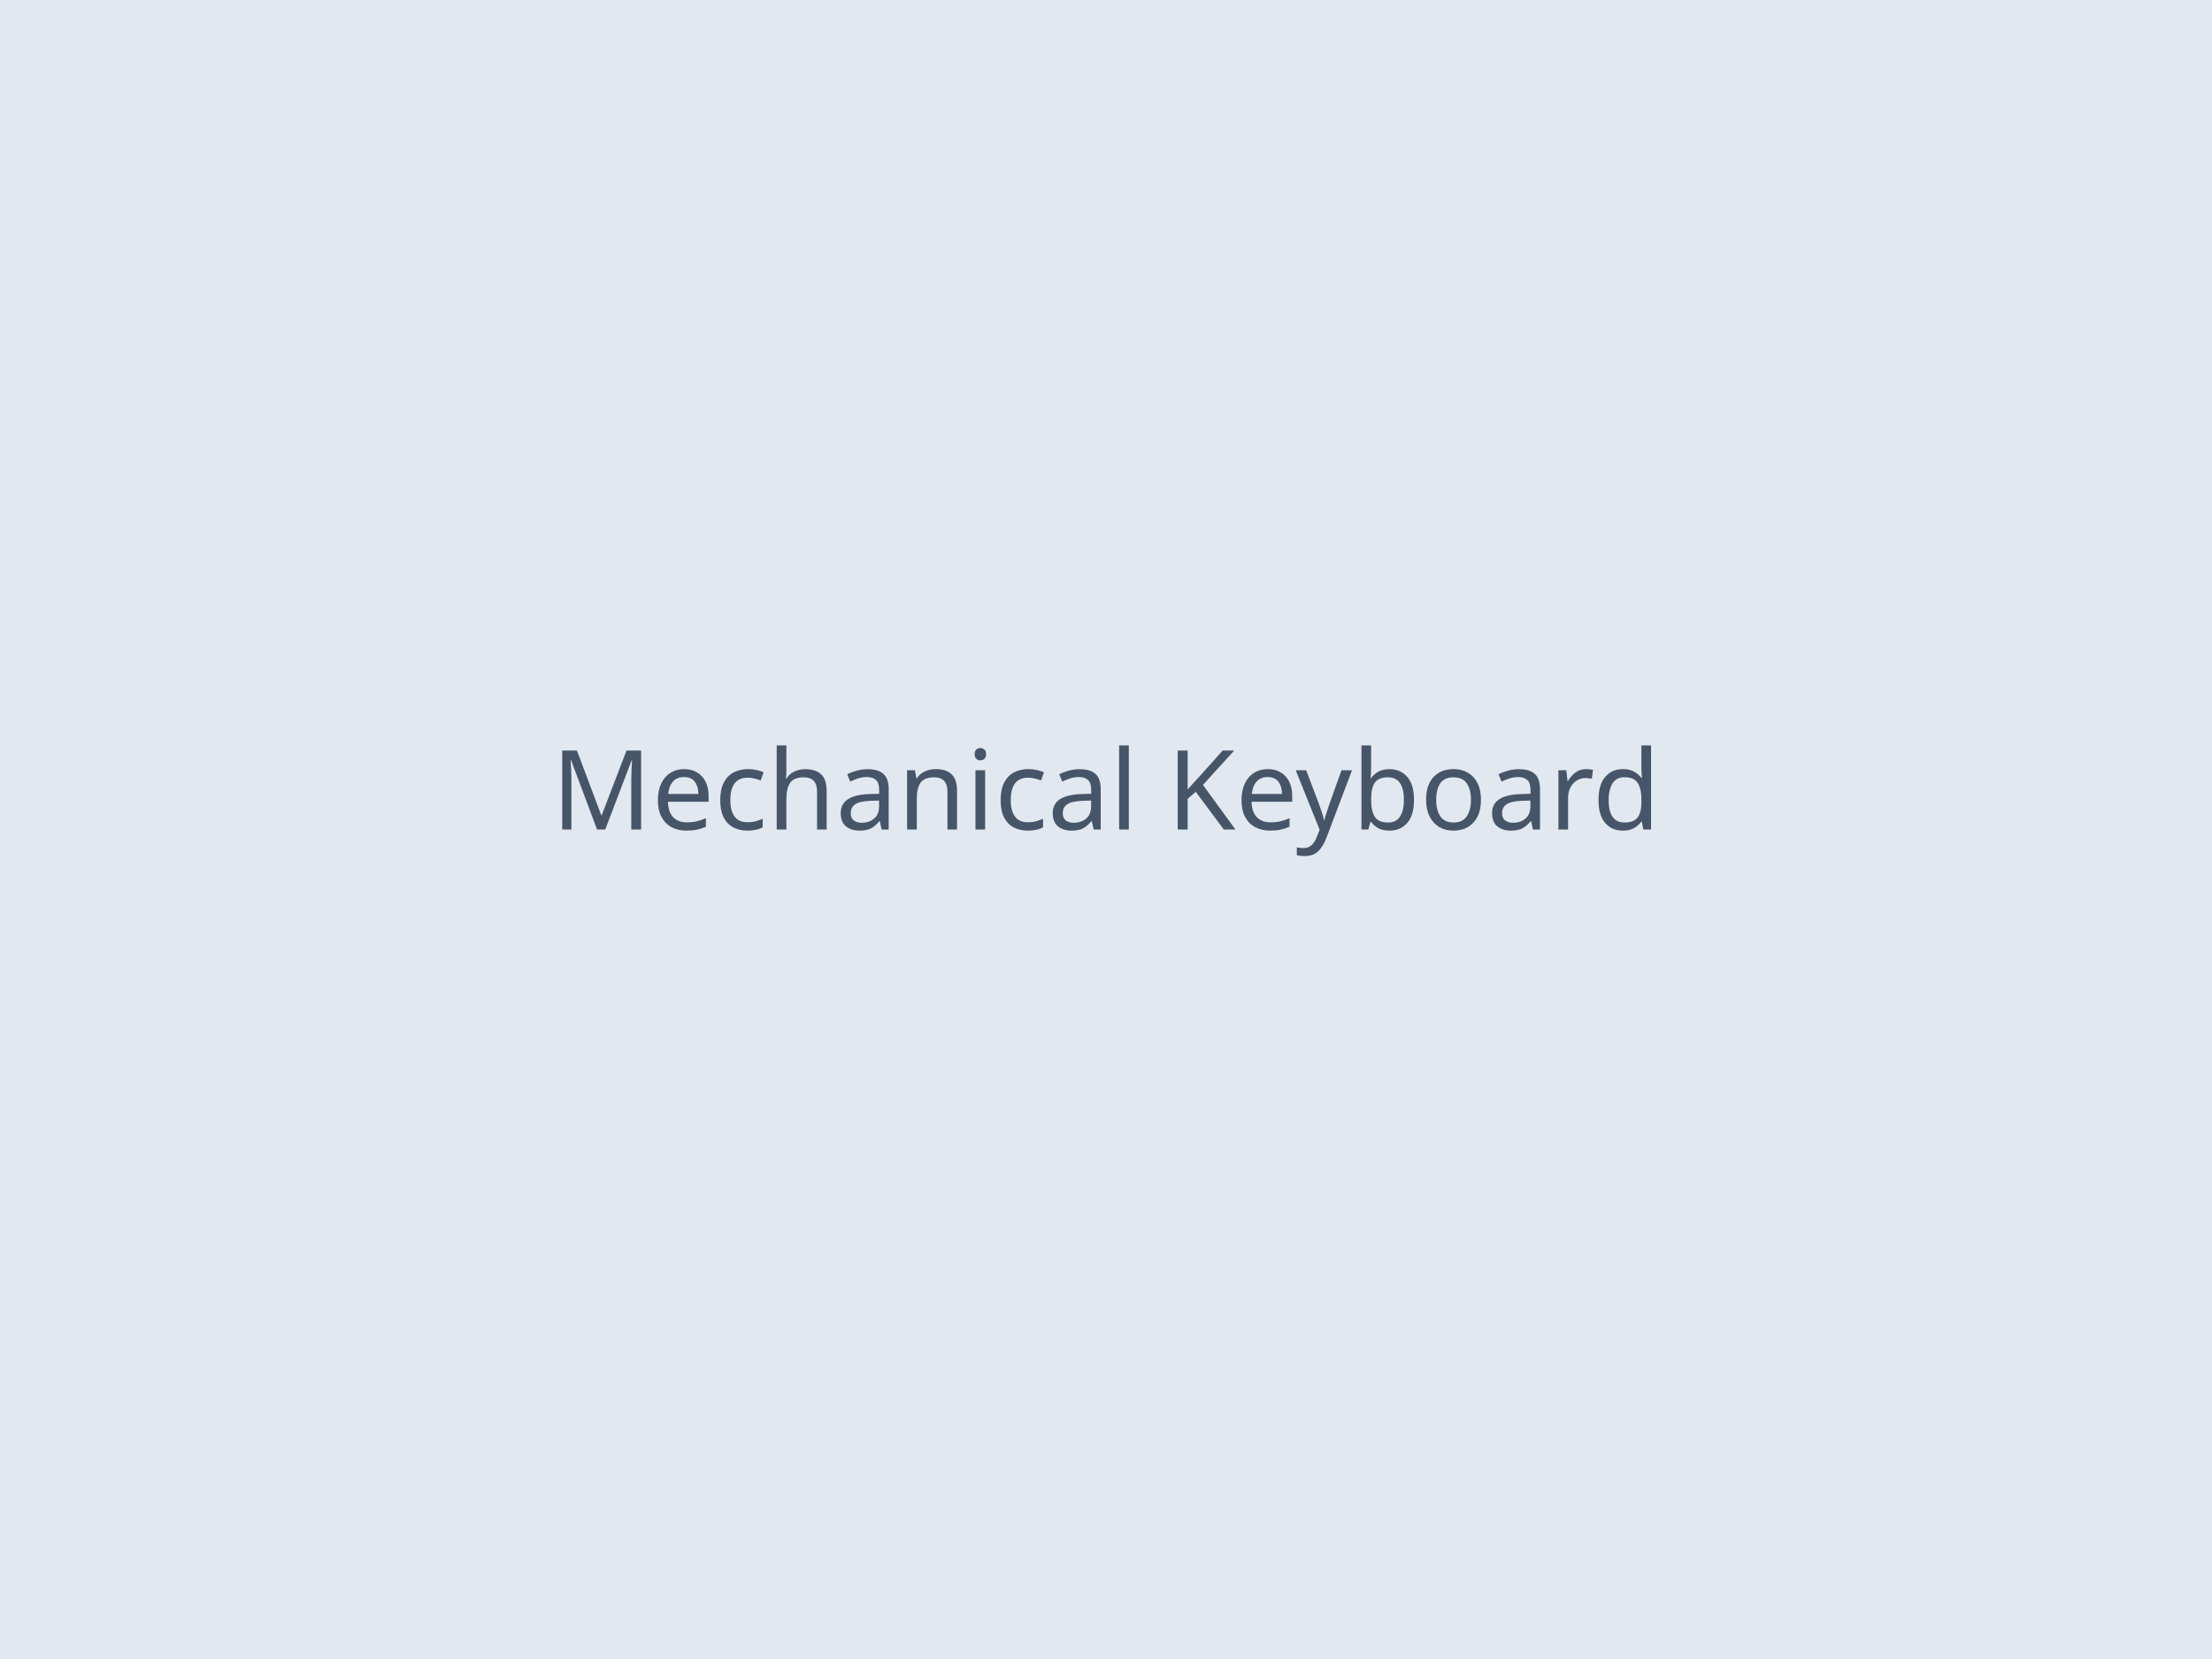
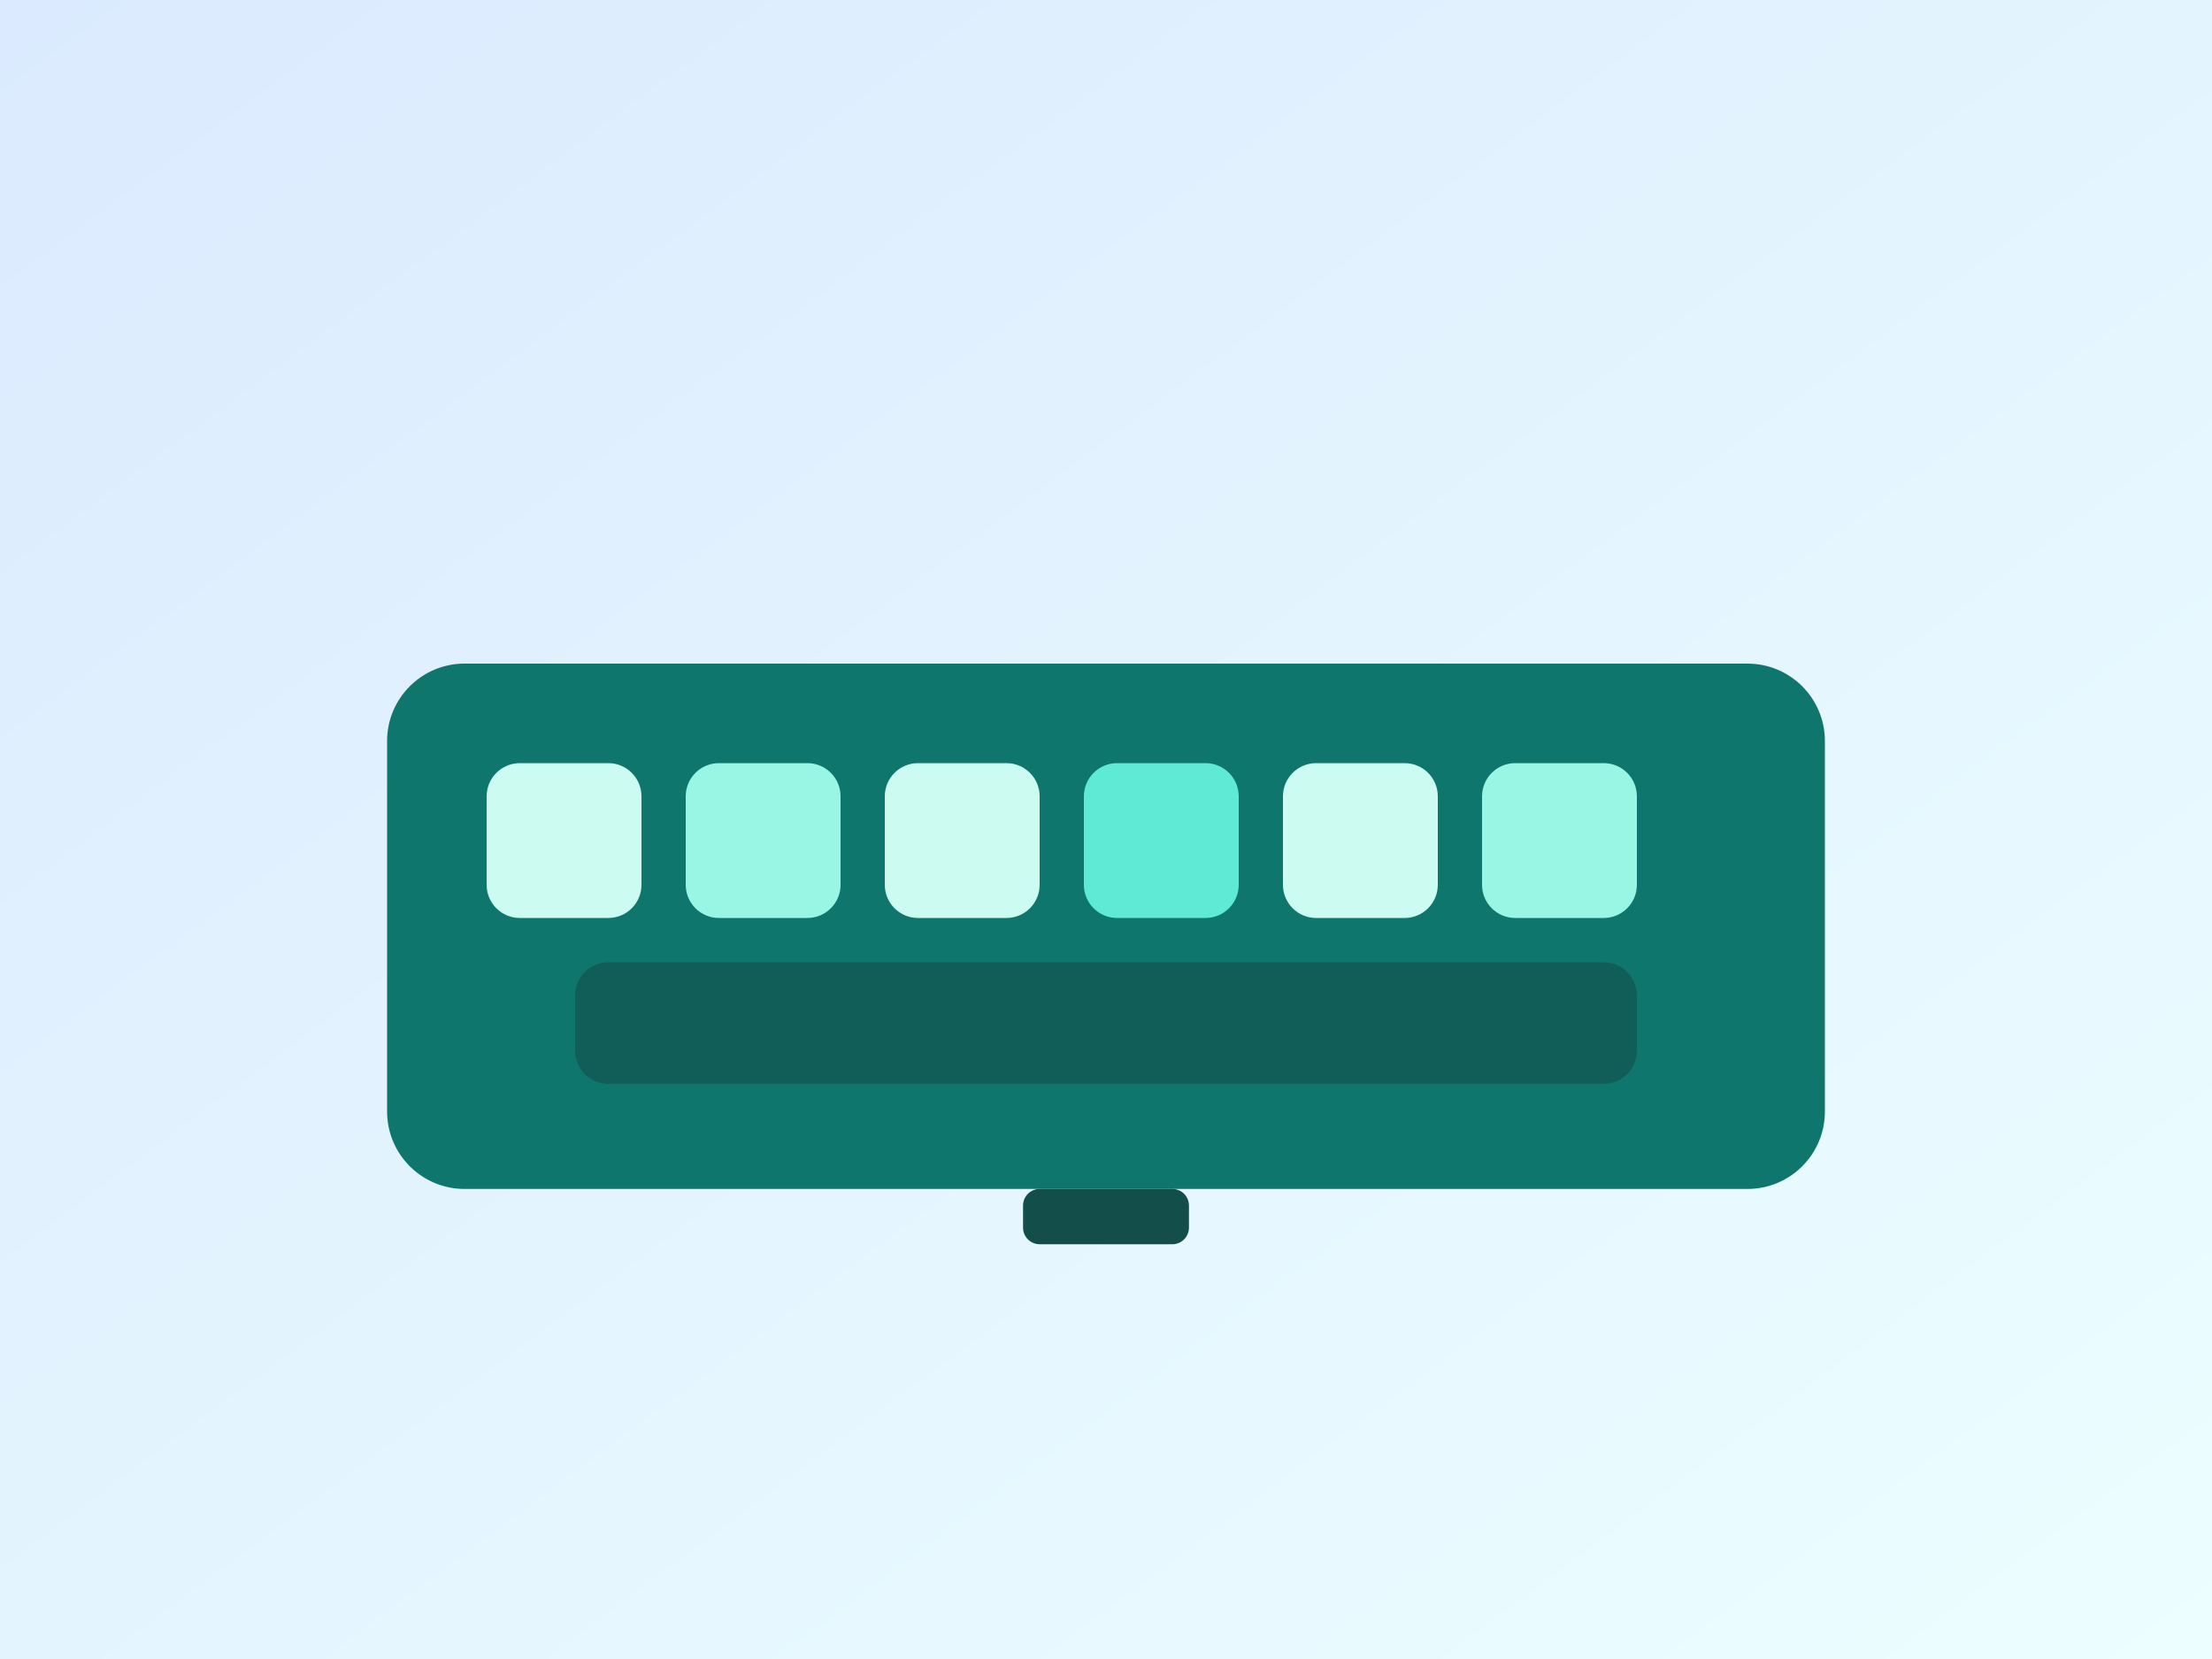
<svg xmlns="http://www.w3.org/2000/svg" width="400" height="300" viewBox="0 0 400 300" role="img" aria-label="Mechanical Keyboard">
-   <rect width="400" height="300" fill="#e2e8f0" />
-   <text x="200" y="150" text-anchor="middle" fill="#475569" font-family="sans-serif" font-size="20">Mechanical Keyboard</text>
+   <defs>
+     <linearGradient id="bg" x1="0%" y1="0%" x2="100%" y2="100%">
+       <stop offset="0%" stop-color="#dbeafe" />
+       <stop offset="100%" stop-color="#ecfeff" />
+     </linearGradient>
+   </defs>
+   <rect width="400" height="300" fill="url(#bg)" />
+   <rect x="70" y="120" width="260" height="95" rx="14" fill="#0f766e" />
+   <rect x="88" y="138" width="28" height="28" rx="6" fill="#ccfbf1" />
+   <rect x="124" y="138" width="28" height="28" rx="6" fill="#99f6e4" />
+   <rect x="160" y="138" width="28" height="28" rx="6" fill="#ccfbf1" />
+   <rect x="196" y="138" width="28" height="28" rx="6" fill="#5eead4" />
+   <rect x="232" y="138" width="28" height="28" rx="6" fill="#ccfbf1" />
+   <rect x="268" y="138" width="28" height="28" rx="6" fill="#99f6e4" />
+   <rect x="104" y="174" width="192" height="22" rx="6" fill="#115e59" />
+   <rect x="185" y="215" width="30" height="10" rx="3" fill="#134e4a" />
</svg>
